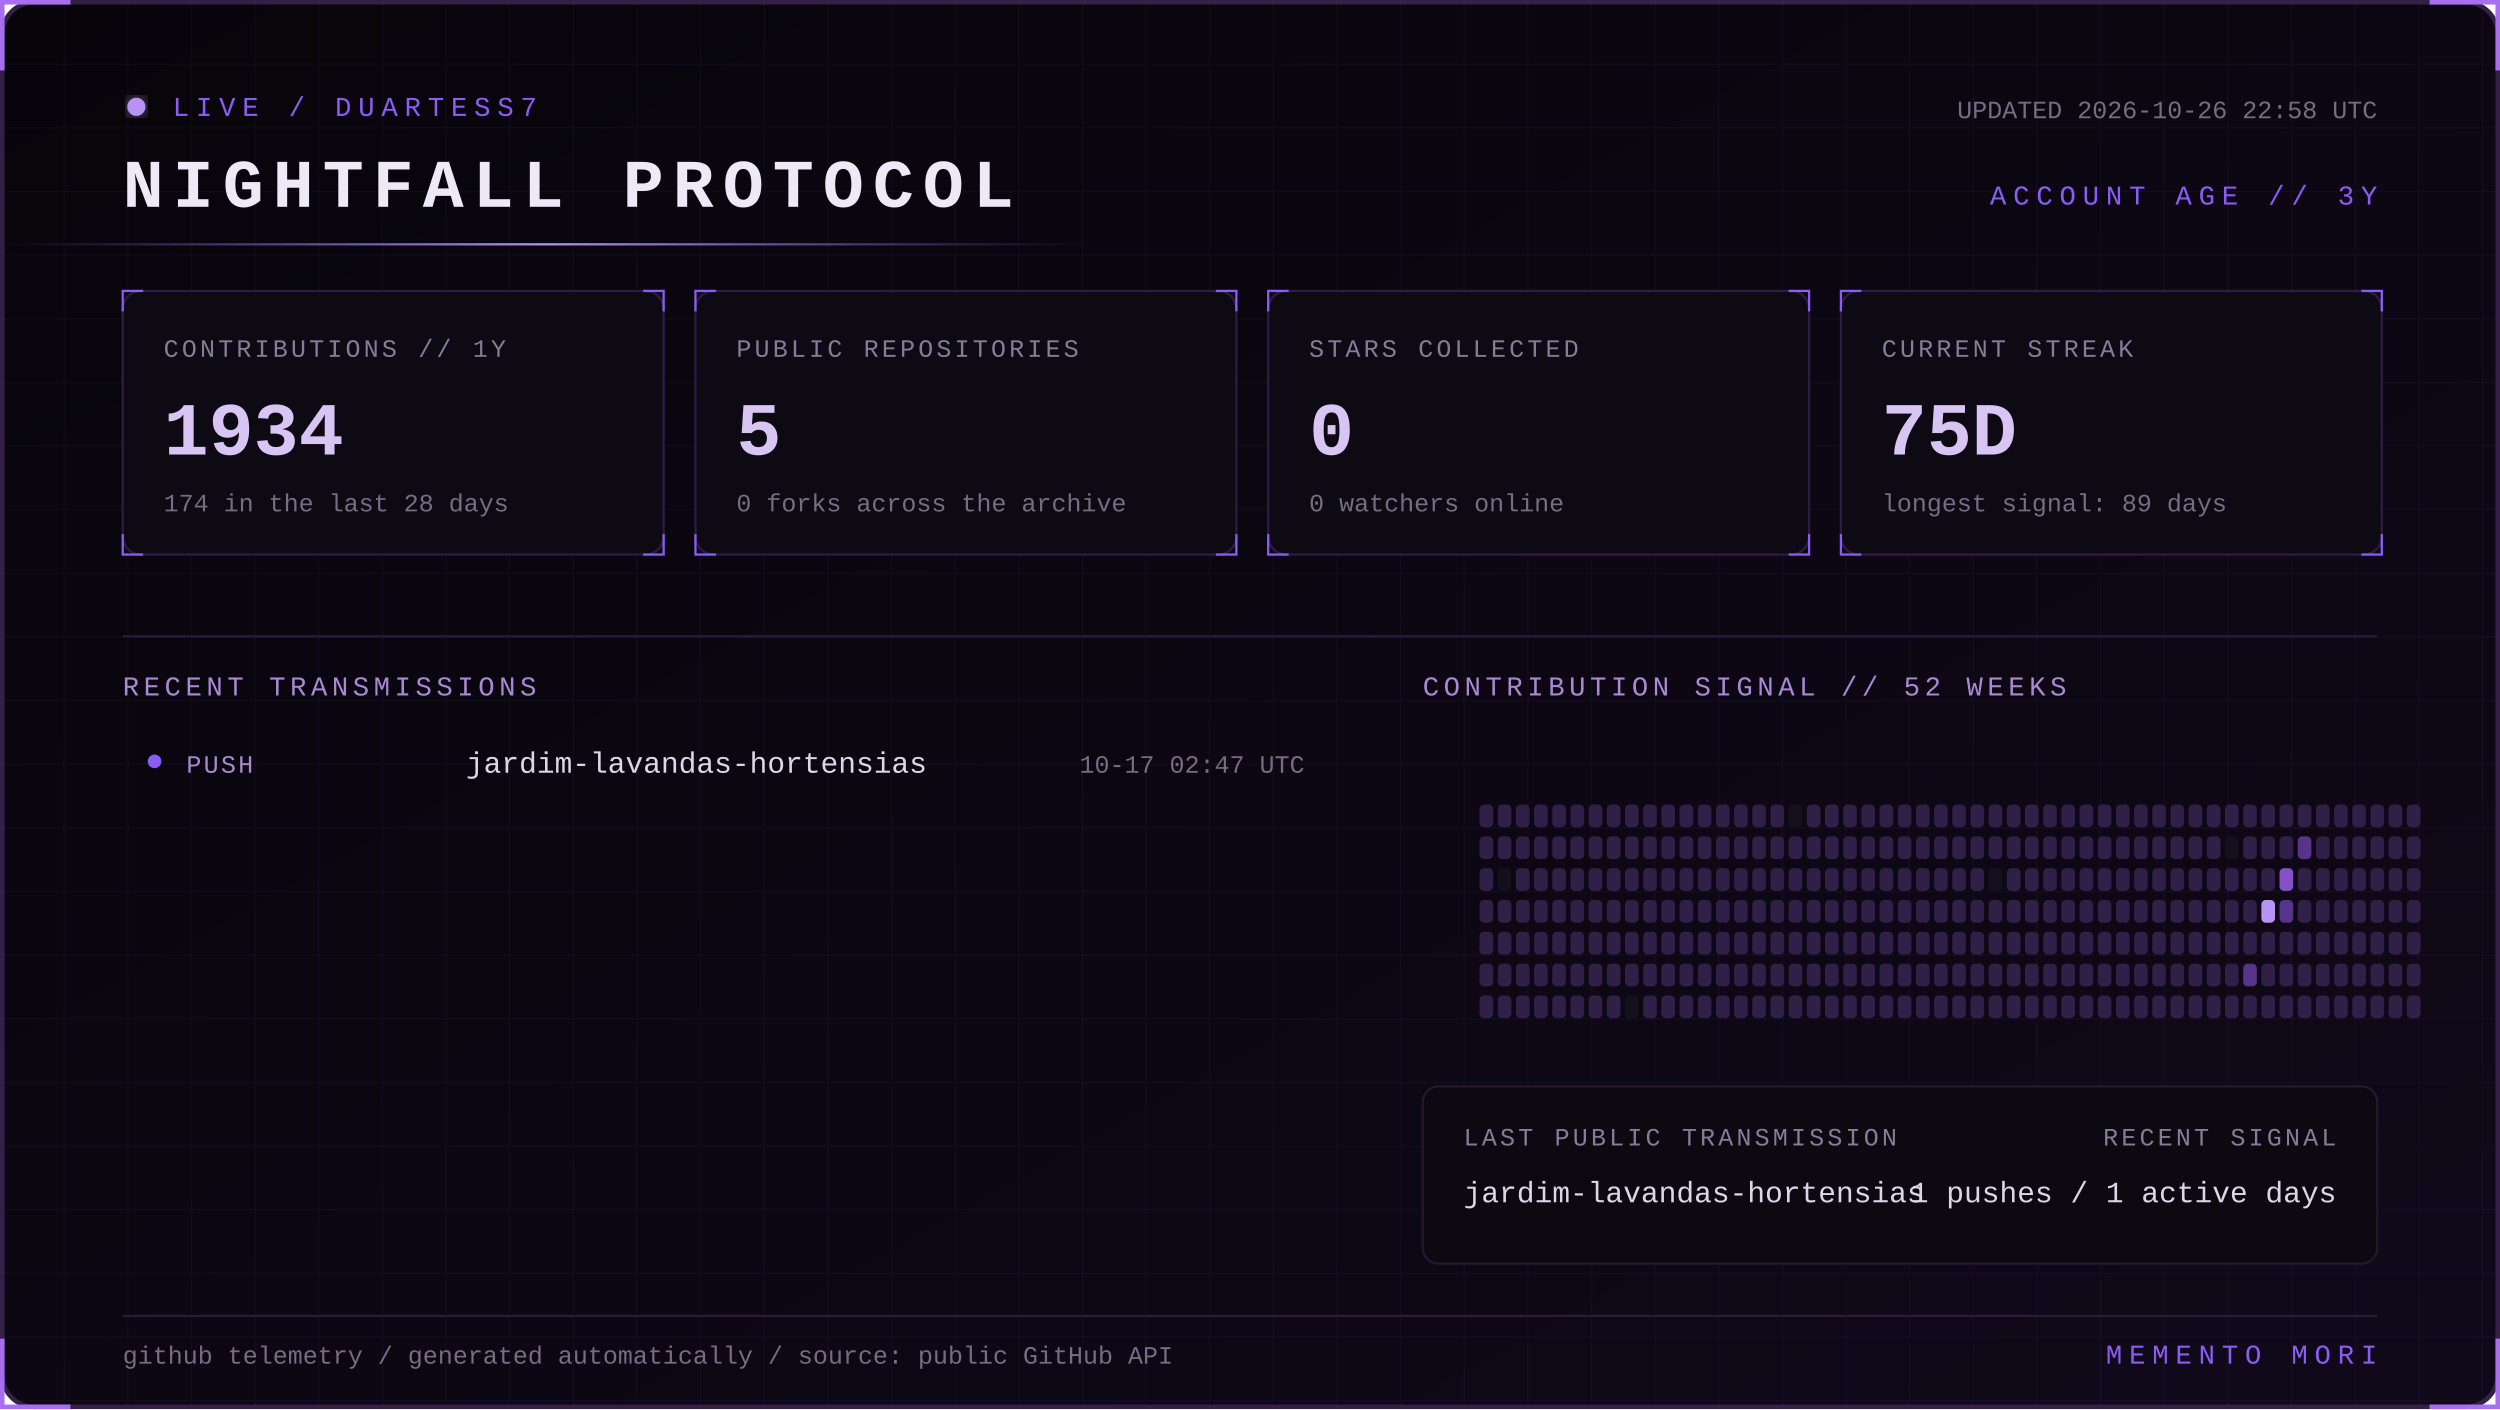
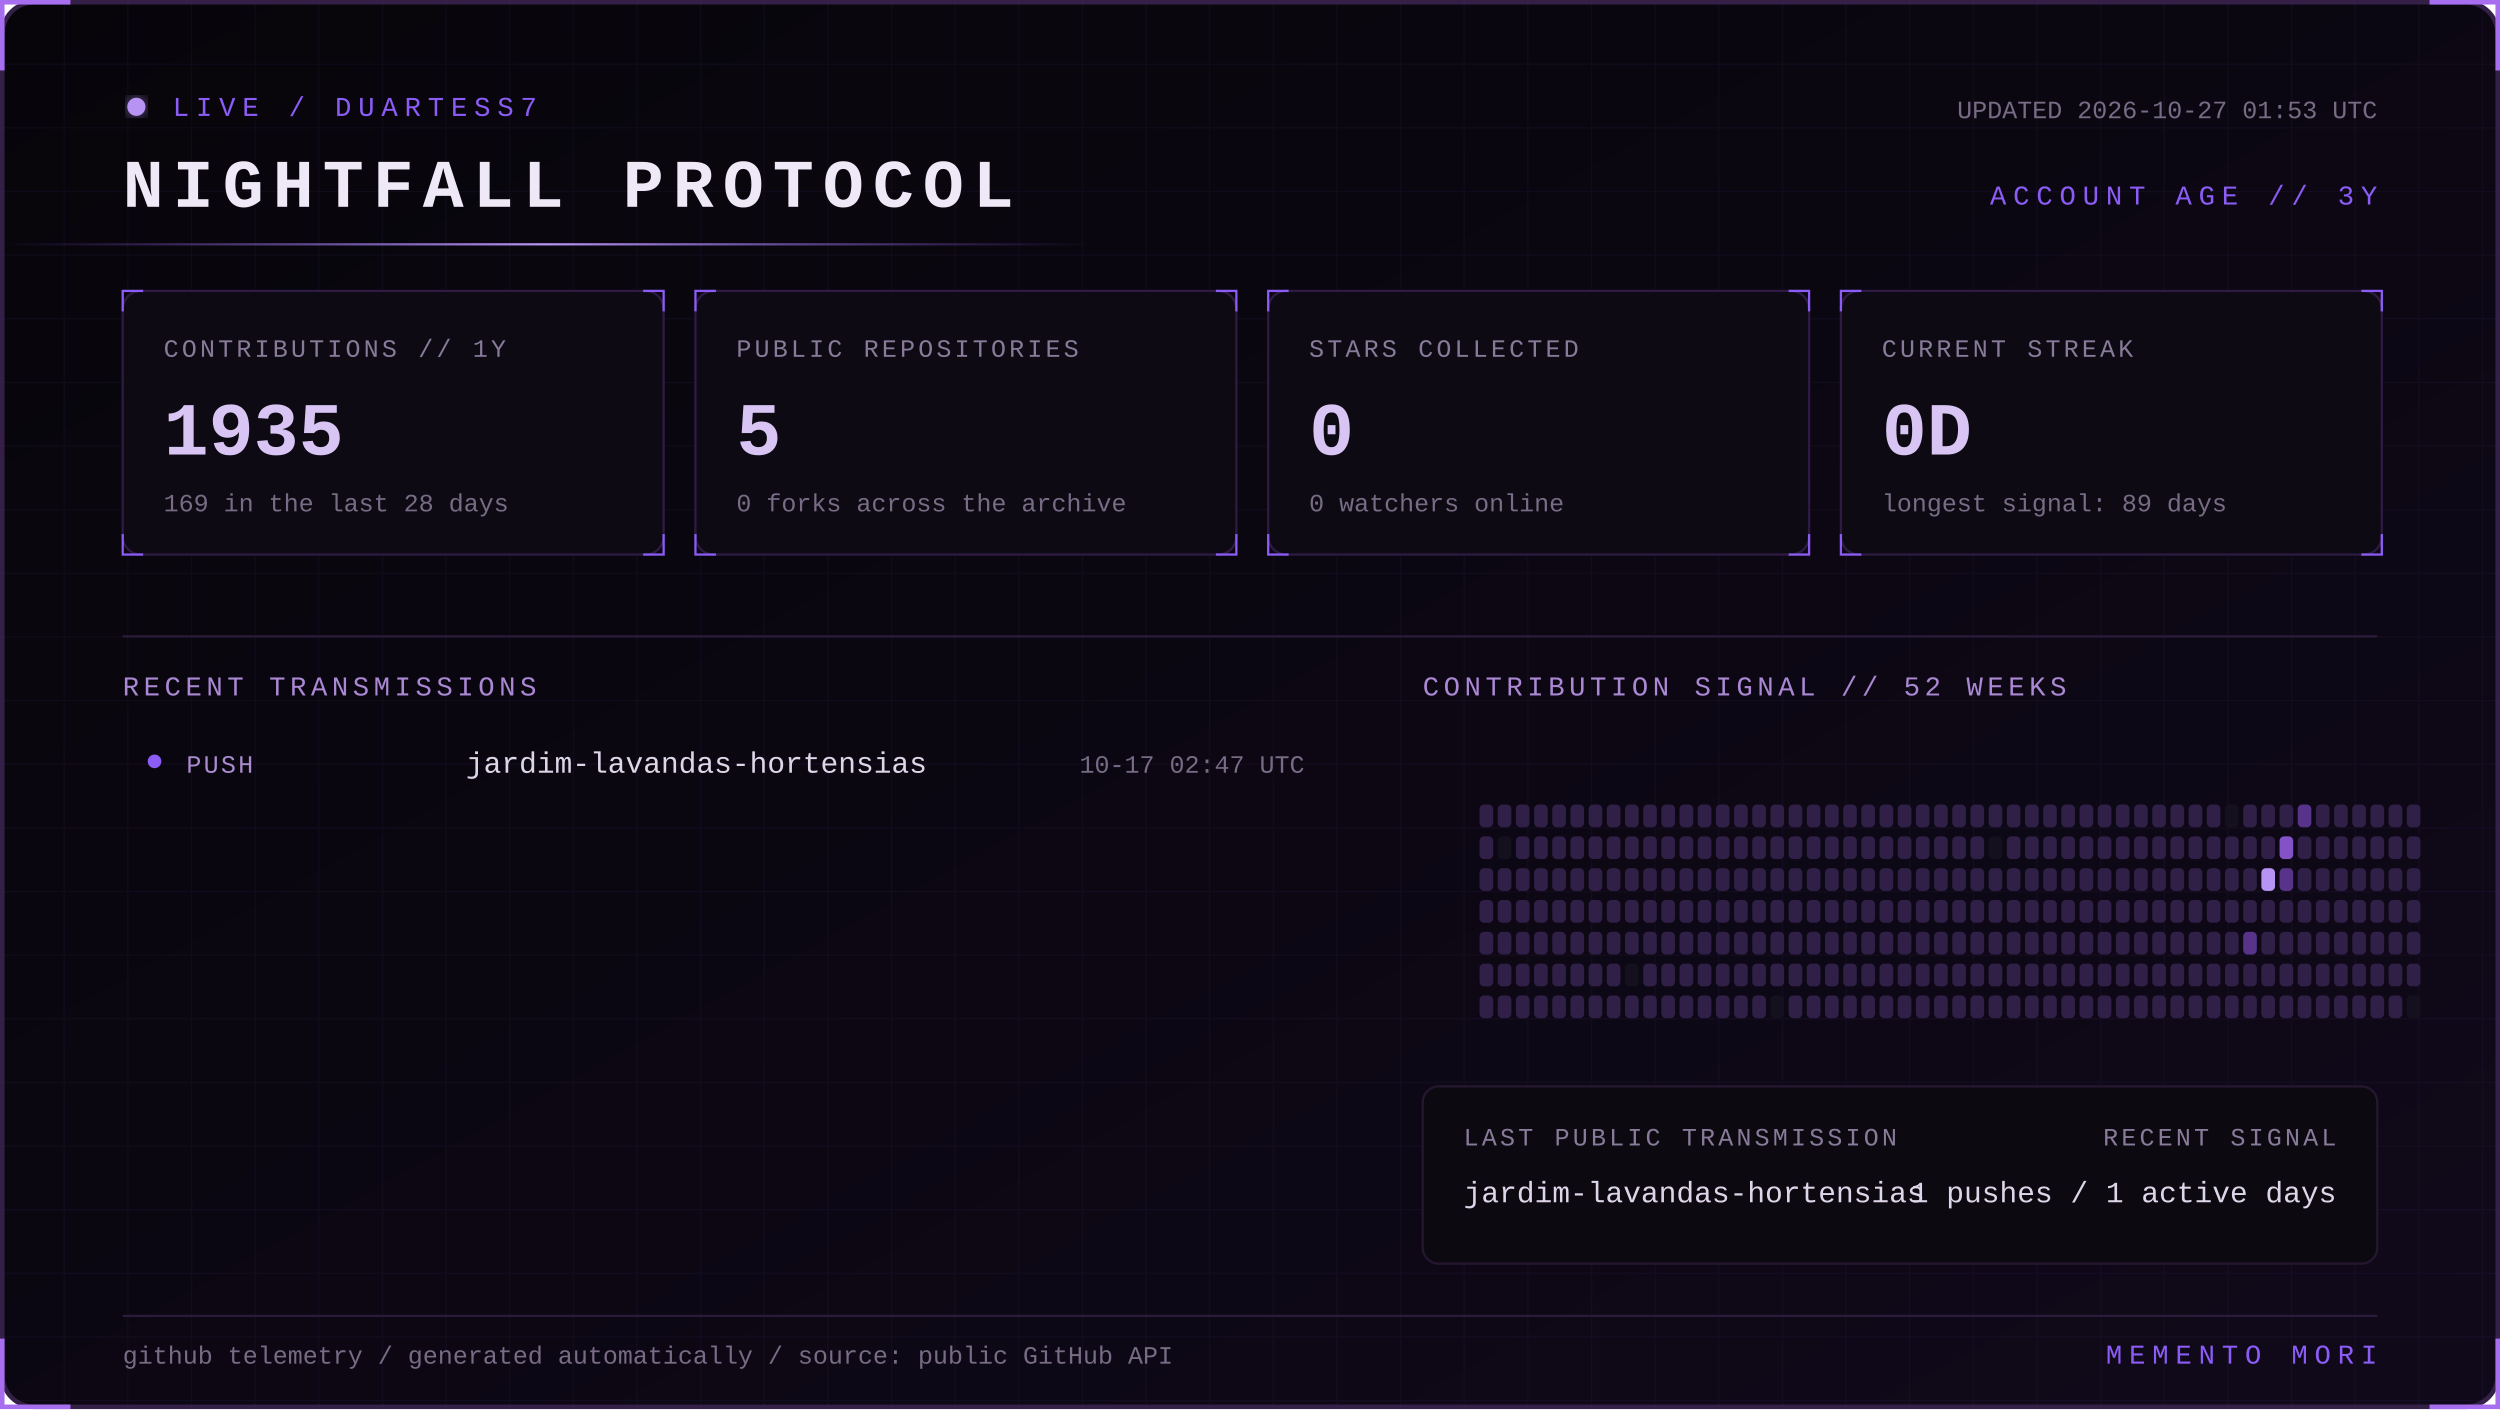
<svg xmlns="http://www.w3.org/2000/svg" width="1100" height="620" viewBox="0 0 1100 620" role="img" aria-labelledby="title desc">
  <defs>
    <linearGradient id="bg" x1="0" y1="0" x2="1" y2="1">
      <stop stop-color="#07050a" />
      <stop offset="1" stop-color="#10091a" />
    </linearGradient>
    <linearGradient id="beam">
      <stop stop-color="#8b5cf6" stop-opacity="0" />
      <stop offset=".5" stop-color="#b794f4" />
      <stop offset="1" stop-color="#8b5cf6" stop-opacity="0" />
    </linearGradient>
    <filter id="glow">
      <feGaussianBlur stdDeviation="4" result="b" />
      <feMerge>
        <feMergeNode in="b" />
        <feMergeNode in="SourceGraphic" />
      </feMerge>
    </filter>
    <pattern id="grid" width="28" height="28" patternUnits="userSpaceOnUse">
      <path d="M28 0H0V28" fill="none" stroke="#8b5cf6" stroke-opacity=".055" />
    </pattern>
    <style>
      text { font-family: Consolas, 'Courier New', monospace; }
      .kicker { fill:#8b5cf6; font-size:12px; letter-spacing:3px; }
      .title { fill:#eee8f7; font-size:30px; font-weight:700; letter-spacing:4px; }
      .label { fill:#887a99; font-size:11px; letter-spacing:1.4px; }
      .value { fill:#d8c5f4; font-size:33px; font-weight:700; }
      .detail,.pct { fill:#776b85; font-size:11px; }
      .section { fill:#aa88d4; font-size:12px; letter-spacing:2px; }
      .lang { fill:#ded5e8; font-size:13px; }
      .event { fill:#a98bce; font-size:11px; letter-spacing:1px; }
      .scan { animation:scan 5s linear infinite; }
      .blink { animation:blink 1.6s step-end infinite; }
      @keyframes scan { from { transform:translateX(-500px) } to { transform:translateX(1100px) } }
      @keyframes blink { 50% { opacity:.25 } }
    </style>
  </defs>
  <rect x="1" y="1" width="1098" height="618" rx="14" fill="url(#bg)" stroke="#342047" stroke-width="2" />
  <rect x="1" y="1" width="1098" height="618" rx="14" fill="url(#grid)" />
  <path d="M31 1H1v30 M1069 1h30v30 M1099 589v30h-30 M31 619H1v-30" stroke="#a76ff0" stroke-width="2" fill="none" />
  <g transform="translate(54 42)">
    <circle cx="6" cy="5" r="4" fill="#b794f4" filter="url(#glow)" class="blink" />
    <text x="22" y="9" class="kicker">LIVE / DUARTESS7</text>
    <text y="49" class="title">NIGHTFALL PROTOCOL</text>
-     <text x="992" y="10" text-anchor="end" class="detail">UPDATED 2026-10-26 22:58 UTC</text>
+     <text x="992" y="10" text-anchor="end" class="detail">UPDATED 2026-10-27 01:53 UTC</text>
    <text x="992" y="48" text-anchor="end" class="kicker">ACCOUNT AGE // 3Y</text>
  </g>
  <rect y="107" width="480" height="1" fill="url(#beam)" class="scan" />
  <g transform="translate(54 128)">
    <rect width="238" height="116" rx="8" fill="#0d0a13" stroke="#2d1b43" />
    <path d="M0 9V0h9 M229 0h9v9 M238 107v9h-9 M9 116H0v-9" stroke="#8b5cf6" fill="none" />
    <text x="18" y="29" class="label">CONTRIBUTIONS // 1Y</text>
-     <text x="18" y="72" class="value">1934</text>
-     <text x="18" y="97" class="detail">174 in the last 28 days</text>
+     <text x="18" y="72" class="value">1935</text>
+     <text x="18" y="97" class="detail">169 in the last 28 days</text>
  </g>
  <g transform="translate(306 128)">
    <rect width="238" height="116" rx="8" fill="#0d0a13" stroke="#2d1b43" />
    <path d="M0 9V0h9 M229 0h9v9 M238 107v9h-9 M9 116H0v-9" stroke="#8b5cf6" fill="none" />
    <text x="18" y="29" class="label">PUBLIC REPOSITORIES</text>
    <text x="18" y="72" class="value">5</text>
    <text x="18" y="97" class="detail">0 forks across the archive</text>
  </g>
  <g transform="translate(558 128)">
    <rect width="238" height="116" rx="8" fill="#0d0a13" stroke="#2d1b43" />
    <path d="M0 9V0h9 M229 0h9v9 M238 107v9h-9 M9 116H0v-9" stroke="#8b5cf6" fill="none" />
    <text x="18" y="29" class="label">STARS COLLECTED</text>
    <text x="18" y="72" class="value">0</text>
    <text x="18" y="97" class="detail">0 watchers online</text>
  </g>
  <g transform="translate(810 128)">
    <rect width="238" height="116" rx="8" fill="#0d0a13" stroke="#2d1b43" />
    <path d="M0 9V0h9 M229 0h9v9 M238 107v9h-9 M9 116H0v-9" stroke="#8b5cf6" fill="none" />
    <text x="18" y="29" class="label">CURRENT STREAK</text>
-     <text x="18" y="72" class="value">75D</text>
+     <text x="18" y="72" class="value">0D</text>
    <text x="18" y="97" class="detail">longest signal: 89 days</text>
  </g>
  <path d="M54 280H1046" stroke="#291b39" />
  <text x="54" y="306" class="section">RECENT TRANSMISSIONS</text>
  <text x="626" y="306" class="section">CONTRIBUTION SIGNAL // 52 WEEKS</text>
  <circle cx="68" cy="335" r="3" fill="#8b5cf6" />
  <text x="82" y="340" class="event">PUSH</text>
  <text x="205" y="340" class="lang">jardim-lavandas-hortensias</text>
  <text x="574" y="340" text-anchor="end" class="pct">10-17 02:47 UTC</text>
  <g>
    <rect x="651" y="354" width="6" height="10" rx="2" fill="#302047" />
    <rect x="651" y="368" width="6" height="10" rx="2" fill="#302047" />
    <rect x="651" y="382" width="6" height="10" rx="2" fill="#302047" />
    <rect x="651" y="396" width="6" height="10" rx="2" fill="#302047" />
    <rect x="651" y="410" width="6" height="10" rx="2" fill="#302047" />
    <rect x="651" y="424" width="6" height="10" rx="2" fill="#302047" />
    <rect x="651" y="438" width="6" height="10" rx="2" fill="#302047" />
    <rect x="659" y="354" width="6" height="10" rx="2" fill="#302047" />
-     <rect x="659" y="368" width="6" height="10" rx="2" fill="#302047" />
-     <rect x="659" y="382" width="6" height="10" rx="2" fill="#15101d" />
+     <rect x="659" y="368" width="6" height="10" rx="2" fill="#15101d" />
+     <rect x="659" y="382" width="6" height="10" rx="2" fill="#302047" />
    <rect x="659" y="396" width="6" height="10" rx="2" fill="#302047" />
    <rect x="659" y="410" width="6" height="10" rx="2" fill="#302047" />
    <rect x="659" y="424" width="6" height="10" rx="2" fill="#302047" />
    <rect x="659" y="438" width="6" height="10" rx="2" fill="#302047" />
    <rect x="667" y="354" width="6" height="10" rx="2" fill="#302047" />
    <rect x="667" y="368" width="6" height="10" rx="2" fill="#302047" />
    <rect x="667" y="382" width="6" height="10" rx="2" fill="#302047" />
    <rect x="667" y="396" width="6" height="10" rx="2" fill="#302047" />
    <rect x="667" y="410" width="6" height="10" rx="2" fill="#302047" />
    <rect x="667" y="424" width="6" height="10" rx="2" fill="#302047" />
    <rect x="667" y="438" width="6" height="10" rx="2" fill="#302047" />
    <rect x="675" y="354" width="6" height="10" rx="2" fill="#302047" />
    <rect x="675" y="368" width="6" height="10" rx="2" fill="#302047" />
    <rect x="675" y="382" width="6" height="10" rx="2" fill="#302047" />
    <rect x="675" y="396" width="6" height="10" rx="2" fill="#302047" />
    <rect x="675" y="410" width="6" height="10" rx="2" fill="#302047" />
    <rect x="675" y="424" width="6" height="10" rx="2" fill="#302047" />
    <rect x="675" y="438" width="6" height="10" rx="2" fill="#302047" />
    <rect x="683" y="354" width="6" height="10" rx="2" fill="#302047" />
    <rect x="683" y="368" width="6" height="10" rx="2" fill="#302047" />
    <rect x="683" y="382" width="6" height="10" rx="2" fill="#302047" />
    <rect x="683" y="396" width="6" height="10" rx="2" fill="#302047" />
    <rect x="683" y="410" width="6" height="10" rx="2" fill="#302047" />
    <rect x="683" y="424" width="6" height="10" rx="2" fill="#302047" />
    <rect x="683" y="438" width="6" height="10" rx="2" fill="#302047" />
    <rect x="691" y="354" width="6" height="10" rx="2" fill="#302047" />
    <rect x="691" y="368" width="6" height="10" rx="2" fill="#302047" />
    <rect x="691" y="382" width="6" height="10" rx="2" fill="#302047" />
    <rect x="691" y="396" width="6" height="10" rx="2" fill="#302047" />
    <rect x="691" y="410" width="6" height="10" rx="2" fill="#302047" />
    <rect x="691" y="424" width="6" height="10" rx="2" fill="#302047" />
    <rect x="691" y="438" width="6" height="10" rx="2" fill="#302047" />
    <rect x="699" y="354" width="6" height="10" rx="2" fill="#302047" />
    <rect x="699" y="368" width="6" height="10" rx="2" fill="#302047" />
    <rect x="699" y="382" width="6" height="10" rx="2" fill="#302047" />
    <rect x="699" y="396" width="6" height="10" rx="2" fill="#302047" />
    <rect x="699" y="410" width="6" height="10" rx="2" fill="#302047" />
    <rect x="699" y="424" width="6" height="10" rx="2" fill="#302047" />
    <rect x="699" y="438" width="6" height="10" rx="2" fill="#302047" />
    <rect x="707" y="354" width="6" height="10" rx="2" fill="#302047" />
    <rect x="707" y="368" width="6" height="10" rx="2" fill="#302047" />
    <rect x="707" y="382" width="6" height="10" rx="2" fill="#302047" />
    <rect x="707" y="396" width="6" height="10" rx="2" fill="#302047" />
    <rect x="707" y="410" width="6" height="10" rx="2" fill="#302047" />
    <rect x="707" y="424" width="6" height="10" rx="2" fill="#302047" />
    <rect x="707" y="438" width="6" height="10" rx="2" fill="#302047" />
    <rect x="715" y="354" width="6" height="10" rx="2" fill="#302047" />
    <rect x="715" y="368" width="6" height="10" rx="2" fill="#302047" />
    <rect x="715" y="382" width="6" height="10" rx="2" fill="#302047" />
    <rect x="715" y="396" width="6" height="10" rx="2" fill="#302047" />
    <rect x="715" y="410" width="6" height="10" rx="2" fill="#302047" />
-     <rect x="715" y="424" width="6" height="10" rx="2" fill="#302047" />
-     <rect x="715" y="438" width="6" height="10" rx="2" fill="#15101d" />
+     <rect x="715" y="424" width="6" height="10" rx="2" fill="#15101d" />
+     <rect x="715" y="438" width="6" height="10" rx="2" fill="#302047" />
    <rect x="723" y="354" width="6" height="10" rx="2" fill="#302047" />
    <rect x="723" y="368" width="6" height="10" rx="2" fill="#302047" />
    <rect x="723" y="382" width="6" height="10" rx="2" fill="#302047" />
    <rect x="723" y="396" width="6" height="10" rx="2" fill="#302047" />
    <rect x="723" y="410" width="6" height="10" rx="2" fill="#302047" />
    <rect x="723" y="424" width="6" height="10" rx="2" fill="#302047" />
    <rect x="723" y="438" width="6" height="10" rx="2" fill="#302047" />
    <rect x="731" y="354" width="6" height="10" rx="2" fill="#302047" />
    <rect x="731" y="368" width="6" height="10" rx="2" fill="#302047" />
    <rect x="731" y="382" width="6" height="10" rx="2" fill="#302047" />
    <rect x="731" y="396" width="6" height="10" rx="2" fill="#302047" />
    <rect x="731" y="410" width="6" height="10" rx="2" fill="#302047" />
    <rect x="731" y="424" width="6" height="10" rx="2" fill="#302047" />
    <rect x="731" y="438" width="6" height="10" rx="2" fill="#302047" />
    <rect x="739" y="354" width="6" height="10" rx="2" fill="#302047" />
    <rect x="739" y="368" width="6" height="10" rx="2" fill="#302047" />
    <rect x="739" y="382" width="6" height="10" rx="2" fill="#302047" />
    <rect x="739" y="396" width="6" height="10" rx="2" fill="#302047" />
    <rect x="739" y="410" width="6" height="10" rx="2" fill="#302047" />
    <rect x="739" y="424" width="6" height="10" rx="2" fill="#302047" />
    <rect x="739" y="438" width="6" height="10" rx="2" fill="#302047" />
    <rect x="747" y="354" width="6" height="10" rx="2" fill="#302047" />
    <rect x="747" y="368" width="6" height="10" rx="2" fill="#302047" />
    <rect x="747" y="382" width="6" height="10" rx="2" fill="#302047" />
    <rect x="747" y="396" width="6" height="10" rx="2" fill="#302047" />
    <rect x="747" y="410" width="6" height="10" rx="2" fill="#302047" />
    <rect x="747" y="424" width="6" height="10" rx="2" fill="#302047" />
    <rect x="747" y="438" width="6" height="10" rx="2" fill="#302047" />
    <rect x="755" y="354" width="6" height="10" rx="2" fill="#302047" />
    <rect x="755" y="368" width="6" height="10" rx="2" fill="#302047" />
    <rect x="755" y="382" width="6" height="10" rx="2" fill="#302047" />
    <rect x="755" y="396" width="6" height="10" rx="2" fill="#302047" />
    <rect x="755" y="410" width="6" height="10" rx="2" fill="#302047" />
    <rect x="755" y="424" width="6" height="10" rx="2" fill="#302047" />
    <rect x="755" y="438" width="6" height="10" rx="2" fill="#302047" />
    <rect x="763" y="354" width="6" height="10" rx="2" fill="#302047" />
    <rect x="763" y="368" width="6" height="10" rx="2" fill="#302047" />
    <rect x="763" y="382" width="6" height="10" rx="2" fill="#302047" />
    <rect x="763" y="396" width="6" height="10" rx="2" fill="#302047" />
    <rect x="763" y="410" width="6" height="10" rx="2" fill="#302047" />
    <rect x="763" y="424" width="6" height="10" rx="2" fill="#302047" />
    <rect x="763" y="438" width="6" height="10" rx="2" fill="#302047" />
    <rect x="771" y="354" width="6" height="10" rx="2" fill="#302047" />
    <rect x="771" y="368" width="6" height="10" rx="2" fill="#302047" />
    <rect x="771" y="382" width="6" height="10" rx="2" fill="#302047" />
    <rect x="771" y="396" width="6" height="10" rx="2" fill="#302047" />
    <rect x="771" y="410" width="6" height="10" rx="2" fill="#302047" />
    <rect x="771" y="424" width="6" height="10" rx="2" fill="#302047" />
    <rect x="771" y="438" width="6" height="10" rx="2" fill="#302047" />
    <rect x="779" y="354" width="6" height="10" rx="2" fill="#302047" />
    <rect x="779" y="368" width="6" height="10" rx="2" fill="#302047" />
    <rect x="779" y="382" width="6" height="10" rx="2" fill="#302047" />
    <rect x="779" y="396" width="6" height="10" rx="2" fill="#302047" />
    <rect x="779" y="410" width="6" height="10" rx="2" fill="#302047" />
    <rect x="779" y="424" width="6" height="10" rx="2" fill="#302047" />
-     <rect x="779" y="438" width="6" height="10" rx="2" fill="#302047" />
-     <rect x="787" y="354" width="6" height="10" rx="2" fill="#15101d" />
+     <rect x="779" y="438" width="6" height="10" rx="2" fill="#15101d" />
+     <rect x="787" y="354" width="6" height="10" rx="2" fill="#302047" />
    <rect x="787" y="368" width="6" height="10" rx="2" fill="#302047" />
    <rect x="787" y="382" width="6" height="10" rx="2" fill="#302047" />
    <rect x="787" y="396" width="6" height="10" rx="2" fill="#302047" />
    <rect x="787" y="410" width="6" height="10" rx="2" fill="#302047" />
    <rect x="787" y="424" width="6" height="10" rx="2" fill="#302047" />
    <rect x="787" y="438" width="6" height="10" rx="2" fill="#302047" />
    <rect x="795" y="354" width="6" height="10" rx="2" fill="#302047" />
    <rect x="795" y="368" width="6" height="10" rx="2" fill="#302047" />
    <rect x="795" y="382" width="6" height="10" rx="2" fill="#302047" />
    <rect x="795" y="396" width="6" height="10" rx="2" fill="#302047" />
    <rect x="795" y="410" width="6" height="10" rx="2" fill="#302047" />
    <rect x="795" y="424" width="6" height="10" rx="2" fill="#302047" />
    <rect x="795" y="438" width="6" height="10" rx="2" fill="#302047" />
    <rect x="803" y="354" width="6" height="10" rx="2" fill="#302047" />
    <rect x="803" y="368" width="6" height="10" rx="2" fill="#302047" />
    <rect x="803" y="382" width="6" height="10" rx="2" fill="#302047" />
    <rect x="803" y="396" width="6" height="10" rx="2" fill="#302047" />
    <rect x="803" y="410" width="6" height="10" rx="2" fill="#302047" />
    <rect x="803" y="424" width="6" height="10" rx="2" fill="#302047" />
    <rect x="803" y="438" width="6" height="10" rx="2" fill="#302047" />
    <rect x="811" y="354" width="6" height="10" rx="2" fill="#302047" />
    <rect x="811" y="368" width="6" height="10" rx="2" fill="#302047" />
    <rect x="811" y="382" width="6" height="10" rx="2" fill="#302047" />
    <rect x="811" y="396" width="6" height="10" rx="2" fill="#302047" />
    <rect x="811" y="410" width="6" height="10" rx="2" fill="#302047" />
    <rect x="811" y="424" width="6" height="10" rx="2" fill="#302047" />
    <rect x="811" y="438" width="6" height="10" rx="2" fill="#302047" />
    <rect x="819" y="354" width="6" height="10" rx="2" fill="#302047" />
    <rect x="819" y="368" width="6" height="10" rx="2" fill="#302047" />
    <rect x="819" y="382" width="6" height="10" rx="2" fill="#302047" />
    <rect x="819" y="396" width="6" height="10" rx="2" fill="#302047" />
    <rect x="819" y="410" width="6" height="10" rx="2" fill="#302047" />
    <rect x="819" y="424" width="6" height="10" rx="2" fill="#302047" />
    <rect x="819" y="438" width="6" height="10" rx="2" fill="#302047" />
    <rect x="827" y="354" width="6" height="10" rx="2" fill="#302047" />
    <rect x="827" y="368" width="6" height="10" rx="2" fill="#302047" />
    <rect x="827" y="382" width="6" height="10" rx="2" fill="#302047" />
    <rect x="827" y="396" width="6" height="10" rx="2" fill="#302047" />
    <rect x="827" y="410" width="6" height="10" rx="2" fill="#302047" />
    <rect x="827" y="424" width="6" height="10" rx="2" fill="#302047" />
    <rect x="827" y="438" width="6" height="10" rx="2" fill="#302047" />
    <rect x="835" y="354" width="6" height="10" rx="2" fill="#302047" />
    <rect x="835" y="368" width="6" height="10" rx="2" fill="#302047" />
    <rect x="835" y="382" width="6" height="10" rx="2" fill="#302047" />
    <rect x="835" y="396" width="6" height="10" rx="2" fill="#302047" />
    <rect x="835" y="410" width="6" height="10" rx="2" fill="#302047" />
    <rect x="835" y="424" width="6" height="10" rx="2" fill="#302047" />
    <rect x="835" y="438" width="6" height="10" rx="2" fill="#302047" />
    <rect x="843" y="354" width="6" height="10" rx="2" fill="#302047" />
    <rect x="843" y="368" width="6" height="10" rx="2" fill="#302047" />
    <rect x="843" y="382" width="6" height="10" rx="2" fill="#302047" />
    <rect x="843" y="396" width="6" height="10" rx="2" fill="#302047" />
    <rect x="843" y="410" width="6" height="10" rx="2" fill="#302047" />
    <rect x="843" y="424" width="6" height="10" rx="2" fill="#302047" />
    <rect x="843" y="438" width="6" height="10" rx="2" fill="#302047" />
    <rect x="851" y="354" width="6" height="10" rx="2" fill="#302047" />
    <rect x="851" y="368" width="6" height="10" rx="2" fill="#302047" />
    <rect x="851" y="382" width="6" height="10" rx="2" fill="#302047" />
    <rect x="851" y="396" width="6" height="10" rx="2" fill="#302047" />
    <rect x="851" y="410" width="6" height="10" rx="2" fill="#302047" />
    <rect x="851" y="424" width="6" height="10" rx="2" fill="#302047" />
    <rect x="851" y="438" width="6" height="10" rx="2" fill="#302047" />
    <rect x="859" y="354" width="6" height="10" rx="2" fill="#302047" />
    <rect x="859" y="368" width="6" height="10" rx="2" fill="#302047" />
    <rect x="859" y="382" width="6" height="10" rx="2" fill="#302047" />
    <rect x="859" y="396" width="6" height="10" rx="2" fill="#302047" />
    <rect x="859" y="410" width="6" height="10" rx="2" fill="#302047" />
    <rect x="859" y="424" width="6" height="10" rx="2" fill="#302047" />
    <rect x="859" y="438" width="6" height="10" rx="2" fill="#302047" />
    <rect x="867" y="354" width="6" height="10" rx="2" fill="#302047" />
    <rect x="867" y="368" width="6" height="10" rx="2" fill="#302047" />
    <rect x="867" y="382" width="6" height="10" rx="2" fill="#302047" />
    <rect x="867" y="396" width="6" height="10" rx="2" fill="#302047" />
    <rect x="867" y="410" width="6" height="10" rx="2" fill="#302047" />
    <rect x="867" y="424" width="6" height="10" rx="2" fill="#302047" />
    <rect x="867" y="438" width="6" height="10" rx="2" fill="#302047" />
    <rect x="875" y="354" width="6" height="10" rx="2" fill="#302047" />
-     <rect x="875" y="368" width="6" height="10" rx="2" fill="#302047" />
-     <rect x="875" y="382" width="6" height="10" rx="2" fill="#15101d" />
+     <rect x="875" y="368" width="6" height="10" rx="2" fill="#15101d" />
+     <rect x="875" y="382" width="6" height="10" rx="2" fill="#302047" />
    <rect x="875" y="396" width="6" height="10" rx="2" fill="#302047" />
    <rect x="875" y="410" width="6" height="10" rx="2" fill="#302047" />
    <rect x="875" y="424" width="6" height="10" rx="2" fill="#302047" />
    <rect x="875" y="438" width="6" height="10" rx="2" fill="#302047" />
    <rect x="883" y="354" width="6" height="10" rx="2" fill="#302047" />
    <rect x="883" y="368" width="6" height="10" rx="2" fill="#302047" />
    <rect x="883" y="382" width="6" height="10" rx="2" fill="#302047" />
    <rect x="883" y="396" width="6" height="10" rx="2" fill="#302047" />
    <rect x="883" y="410" width="6" height="10" rx="2" fill="#302047" />
    <rect x="883" y="424" width="6" height="10" rx="2" fill="#302047" />
    <rect x="883" y="438" width="6" height="10" rx="2" fill="#302047" />
    <rect x="891" y="354" width="6" height="10" rx="2" fill="#302047" />
    <rect x="891" y="368" width="6" height="10" rx="2" fill="#302047" />
    <rect x="891" y="382" width="6" height="10" rx="2" fill="#302047" />
    <rect x="891" y="396" width="6" height="10" rx="2" fill="#302047" />
    <rect x="891" y="410" width="6" height="10" rx="2" fill="#302047" />
    <rect x="891" y="424" width="6" height="10" rx="2" fill="#302047" />
    <rect x="891" y="438" width="6" height="10" rx="2" fill="#302047" />
    <rect x="899" y="354" width="6" height="10" rx="2" fill="#302047" />
    <rect x="899" y="368" width="6" height="10" rx="2" fill="#302047" />
    <rect x="899" y="382" width="6" height="10" rx="2" fill="#302047" />
    <rect x="899" y="396" width="6" height="10" rx="2" fill="#302047" />
    <rect x="899" y="410" width="6" height="10" rx="2" fill="#302047" />
    <rect x="899" y="424" width="6" height="10" rx="2" fill="#302047" />
    <rect x="899" y="438" width="6" height="10" rx="2" fill="#302047" />
    <rect x="907" y="354" width="6" height="10" rx="2" fill="#302047" />
    <rect x="907" y="368" width="6" height="10" rx="2" fill="#302047" />
    <rect x="907" y="382" width="6" height="10" rx="2" fill="#302047" />
    <rect x="907" y="396" width="6" height="10" rx="2" fill="#302047" />
    <rect x="907" y="410" width="6" height="10" rx="2" fill="#302047" />
    <rect x="907" y="424" width="6" height="10" rx="2" fill="#302047" />
    <rect x="907" y="438" width="6" height="10" rx="2" fill="#302047" />
    <rect x="915" y="354" width="6" height="10" rx="2" fill="#302047" />
    <rect x="915" y="368" width="6" height="10" rx="2" fill="#302047" />
    <rect x="915" y="382" width="6" height="10" rx="2" fill="#302047" />
    <rect x="915" y="396" width="6" height="10" rx="2" fill="#302047" />
    <rect x="915" y="410" width="6" height="10" rx="2" fill="#302047" />
    <rect x="915" y="424" width="6" height="10" rx="2" fill="#302047" />
    <rect x="915" y="438" width="6" height="10" rx="2" fill="#302047" />
    <rect x="923" y="354" width="6" height="10" rx="2" fill="#302047" />
    <rect x="923" y="368" width="6" height="10" rx="2" fill="#302047" />
    <rect x="923" y="382" width="6" height="10" rx="2" fill="#302047" />
    <rect x="923" y="396" width="6" height="10" rx="2" fill="#302047" />
    <rect x="923" y="410" width="6" height="10" rx="2" fill="#302047" />
    <rect x="923" y="424" width="6" height="10" rx="2" fill="#302047" />
    <rect x="923" y="438" width="6" height="10" rx="2" fill="#302047" />
    <rect x="931" y="354" width="6" height="10" rx="2" fill="#302047" />
    <rect x="931" y="368" width="6" height="10" rx="2" fill="#302047" />
    <rect x="931" y="382" width="6" height="10" rx="2" fill="#302047" />
    <rect x="931" y="396" width="6" height="10" rx="2" fill="#302047" />
    <rect x="931" y="410" width="6" height="10" rx="2" fill="#302047" />
    <rect x="931" y="424" width="6" height="10" rx="2" fill="#302047" />
    <rect x="931" y="438" width="6" height="10" rx="2" fill="#302047" />
    <rect x="939" y="354" width="6" height="10" rx="2" fill="#302047" />
    <rect x="939" y="368" width="6" height="10" rx="2" fill="#302047" />
    <rect x="939" y="382" width="6" height="10" rx="2" fill="#302047" />
    <rect x="939" y="396" width="6" height="10" rx="2" fill="#302047" />
    <rect x="939" y="410" width="6" height="10" rx="2" fill="#302047" />
    <rect x="939" y="424" width="6" height="10" rx="2" fill="#302047" />
    <rect x="939" y="438" width="6" height="10" rx="2" fill="#302047" />
    <rect x="947" y="354" width="6" height="10" rx="2" fill="#302047" />
    <rect x="947" y="368" width="6" height="10" rx="2" fill="#302047" />
    <rect x="947" y="382" width="6" height="10" rx="2" fill="#302047" />
    <rect x="947" y="396" width="6" height="10" rx="2" fill="#302047" />
    <rect x="947" y="410" width="6" height="10" rx="2" fill="#302047" />
    <rect x="947" y="424" width="6" height="10" rx="2" fill="#302047" />
    <rect x="947" y="438" width="6" height="10" rx="2" fill="#302047" />
    <rect x="955" y="354" width="6" height="10" rx="2" fill="#302047" />
    <rect x="955" y="368" width="6" height="10" rx="2" fill="#302047" />
    <rect x="955" y="382" width="6" height="10" rx="2" fill="#302047" />
    <rect x="955" y="396" width="6" height="10" rx="2" fill="#302047" />
    <rect x="955" y="410" width="6" height="10" rx="2" fill="#302047" />
    <rect x="955" y="424" width="6" height="10" rx="2" fill="#302047" />
    <rect x="955" y="438" width="6" height="10" rx="2" fill="#302047" />
    <rect x="963" y="354" width="6" height="10" rx="2" fill="#302047" />
    <rect x="963" y="368" width="6" height="10" rx="2" fill="#302047" />
    <rect x="963" y="382" width="6" height="10" rx="2" fill="#302047" />
    <rect x="963" y="396" width="6" height="10" rx="2" fill="#302047" />
    <rect x="963" y="410" width="6" height="10" rx="2" fill="#302047" />
    <rect x="963" y="424" width="6" height="10" rx="2" fill="#302047" />
    <rect x="963" y="438" width="6" height="10" rx="2" fill="#302047" />
    <rect x="971" y="354" width="6" height="10" rx="2" fill="#302047" />
    <rect x="971" y="368" width="6" height="10" rx="2" fill="#302047" />
    <rect x="971" y="382" width="6" height="10" rx="2" fill="#302047" />
    <rect x="971" y="396" width="6" height="10" rx="2" fill="#302047" />
    <rect x="971" y="410" width="6" height="10" rx="2" fill="#302047" />
    <rect x="971" y="424" width="6" height="10" rx="2" fill="#302047" />
    <rect x="971" y="438" width="6" height="10" rx="2" fill="#302047" />
-     <rect x="979" y="354" width="6" height="10" rx="2" fill="#302047" />
-     <rect x="979" y="368" width="6" height="10" rx="2" fill="#15101d" />
+     <rect x="979" y="354" width="6" height="10" rx="2" fill="#15101d" />
+     <rect x="979" y="368" width="6" height="10" rx="2" fill="#302047" />
    <rect x="979" y="382" width="6" height="10" rx="2" fill="#302047" />
    <rect x="979" y="396" width="6" height="10" rx="2" fill="#302047" />
    <rect x="979" y="410" width="6" height="10" rx="2" fill="#302047" />
    <rect x="979" y="424" width="6" height="10" rx="2" fill="#302047" />
    <rect x="979" y="438" width="6" height="10" rx="2" fill="#302047" />
    <rect x="987" y="354" width="6" height="10" rx="2" fill="#302047" />
    <rect x="987" y="368" width="6" height="10" rx="2" fill="#302047" />
    <rect x="987" y="382" width="6" height="10" rx="2" fill="#302047" />
    <rect x="987" y="396" width="6" height="10" rx="2" fill="#302047" />
-     <rect x="987" y="410" width="6" height="10" rx="2" fill="#302047" />
-     <rect x="987" y="424" width="6" height="10" rx="2" fill="#57338a" />
+     <rect x="987" y="410" width="6" height="10" rx="2" fill="#57338a" />
+     <rect x="987" y="424" width="6" height="10" rx="2" fill="#302047" />
    <rect x="987" y="438" width="6" height="10" rx="2" fill="#302047" />
    <rect x="995" y="354" width="6" height="10" rx="2" fill="#302047" />
    <rect x="995" y="368" width="6" height="10" rx="2" fill="#302047" />
-     <rect x="995" y="382" width="6" height="10" rx="2" fill="#302047" />
-     <rect x="995" y="396" width="6" height="10" rx="2" fill="#b794f4" />
+     <rect x="995" y="382" width="6" height="10" rx="2" fill="#b794f4" />
+     <rect x="995" y="396" width="6" height="10" rx="2" fill="#302047" />
    <rect x="995" y="410" width="6" height="10" rx="2" fill="#302047" />
    <rect x="995" y="424" width="6" height="10" rx="2" fill="#302047" />
    <rect x="995" y="438" width="6" height="10" rx="2" fill="#302047" />
    <rect x="1003" y="354" width="6" height="10" rx="2" fill="#302047" />
-     <rect x="1003" y="368" width="6" height="10" rx="2" fill="#302047" />
-     <rect x="1003" y="382" width="6" height="10" rx="2" fill="#8452c7" />
-     <rect x="1003" y="396" width="6" height="10" rx="2" fill="#57338a" />
+     <rect x="1003" y="368" width="6" height="10" rx="2" fill="#8452c7" />
+     <rect x="1003" y="382" width="6" height="10" rx="2" fill="#57338a" />
+     <rect x="1003" y="396" width="6" height="10" rx="2" fill="#302047" />
    <rect x="1003" y="410" width="6" height="10" rx="2" fill="#302047" />
    <rect x="1003" y="424" width="6" height="10" rx="2" fill="#302047" />
    <rect x="1003" y="438" width="6" height="10" rx="2" fill="#302047" />
-     <rect x="1011" y="354" width="6" height="10" rx="2" fill="#302047" />
-     <rect x="1011" y="368" width="6" height="10" rx="2" fill="#57338a" />
+     <rect x="1011" y="354" width="6" height="10" rx="2" fill="#57338a" />
+     <rect x="1011" y="368" width="6" height="10" rx="2" fill="#302047" />
    <rect x="1011" y="382" width="6" height="10" rx="2" fill="#302047" />
    <rect x="1011" y="396" width="6" height="10" rx="2" fill="#302047" />
    <rect x="1011" y="410" width="6" height="10" rx="2" fill="#302047" />
    <rect x="1011" y="424" width="6" height="10" rx="2" fill="#302047" />
    <rect x="1011" y="438" width="6" height="10" rx="2" fill="#302047" />
    <rect x="1019" y="354" width="6" height="10" rx="2" fill="#302047" />
    <rect x="1019" y="368" width="6" height="10" rx="2" fill="#302047" />
    <rect x="1019" y="382" width="6" height="10" rx="2" fill="#302047" />
    <rect x="1019" y="396" width="6" height="10" rx="2" fill="#302047" />
    <rect x="1019" y="410" width="6" height="10" rx="2" fill="#302047" />
    <rect x="1019" y="424" width="6" height="10" rx="2" fill="#302047" />
    <rect x="1019" y="438" width="6" height="10" rx="2" fill="#302047" />
    <rect x="1027" y="354" width="6" height="10" rx="2" fill="#302047" />
    <rect x="1027" y="368" width="6" height="10" rx="2" fill="#302047" />
    <rect x="1027" y="382" width="6" height="10" rx="2" fill="#302047" />
    <rect x="1027" y="396" width="6" height="10" rx="2" fill="#302047" />
    <rect x="1027" y="410" width="6" height="10" rx="2" fill="#302047" />
    <rect x="1027" y="424" width="6" height="10" rx="2" fill="#302047" />
    <rect x="1027" y="438" width="6" height="10" rx="2" fill="#302047" />
    <rect x="1035" y="354" width="6" height="10" rx="2" fill="#302047" />
    <rect x="1035" y="368" width="6" height="10" rx="2" fill="#302047" />
    <rect x="1035" y="382" width="6" height="10" rx="2" fill="#302047" />
    <rect x="1035" y="396" width="6" height="10" rx="2" fill="#302047" />
    <rect x="1035" y="410" width="6" height="10" rx="2" fill="#302047" />
    <rect x="1035" y="424" width="6" height="10" rx="2" fill="#302047" />
    <rect x="1035" y="438" width="6" height="10" rx="2" fill="#302047" />
    <rect x="1043" y="354" width="6" height="10" rx="2" fill="#302047" />
    <rect x="1043" y="368" width="6" height="10" rx="2" fill="#302047" />
    <rect x="1043" y="382" width="6" height="10" rx="2" fill="#302047" />
    <rect x="1043" y="396" width="6" height="10" rx="2" fill="#302047" />
    <rect x="1043" y="410" width="6" height="10" rx="2" fill="#302047" />
    <rect x="1043" y="424" width="6" height="10" rx="2" fill="#302047" />
    <rect x="1043" y="438" width="6" height="10" rx="2" fill="#302047" />
    <rect x="1051" y="354" width="6" height="10" rx="2" fill="#302047" />
    <rect x="1051" y="368" width="6" height="10" rx="2" fill="#302047" />
    <rect x="1051" y="382" width="6" height="10" rx="2" fill="#302047" />
    <rect x="1051" y="396" width="6" height="10" rx="2" fill="#302047" />
    <rect x="1051" y="410" width="6" height="10" rx="2" fill="#302047" />
    <rect x="1051" y="424" width="6" height="10" rx="2" fill="#302047" />
    <rect x="1051" y="438" width="6" height="10" rx="2" fill="#302047" />
    <rect x="1059" y="354" width="6" height="10" rx="2" fill="#302047" />
    <rect x="1059" y="368" width="6" height="10" rx="2" fill="#302047" />
    <rect x="1059" y="382" width="6" height="10" rx="2" fill="#302047" />
    <rect x="1059" y="396" width="6" height="10" rx="2" fill="#302047" />
    <rect x="1059" y="410" width="6" height="10" rx="2" fill="#302047" />
    <rect x="1059" y="424" width="6" height="10" rx="2" fill="#302047" />
-     <rect x="1059" y="438" width="6" height="10" rx="2" fill="#302047" />
+     <rect x="1059" y="438" width="6" height="10" rx="2" fill="#15101d" />
  </g>
  <g transform="translate(626 478)">
    <rect width="420" height="78" rx="7" fill="#0c0911" stroke="#24172f" />
    <text x="18" y="26" class="label">LAST PUBLIC TRANSMISSION</text>
    <text x="18" y="51" class="lang">jardim-lavandas-hortensias</text>
    <text x="402" y="26" text-anchor="end" class="label">RECENT SIGNAL</text>
    <text x="402" y="51" text-anchor="end" class="lang">1 pushes / 1 active days</text>
  </g>
  <path d="M54 579H1046" stroke="#291b39" />
  <text x="54" y="600" class="detail">github telemetry / generated automatically / source: public GitHub API</text>
  <text x="1046" y="600" text-anchor="end" class="kicker">MEMENTO MORI</text>
</svg>
